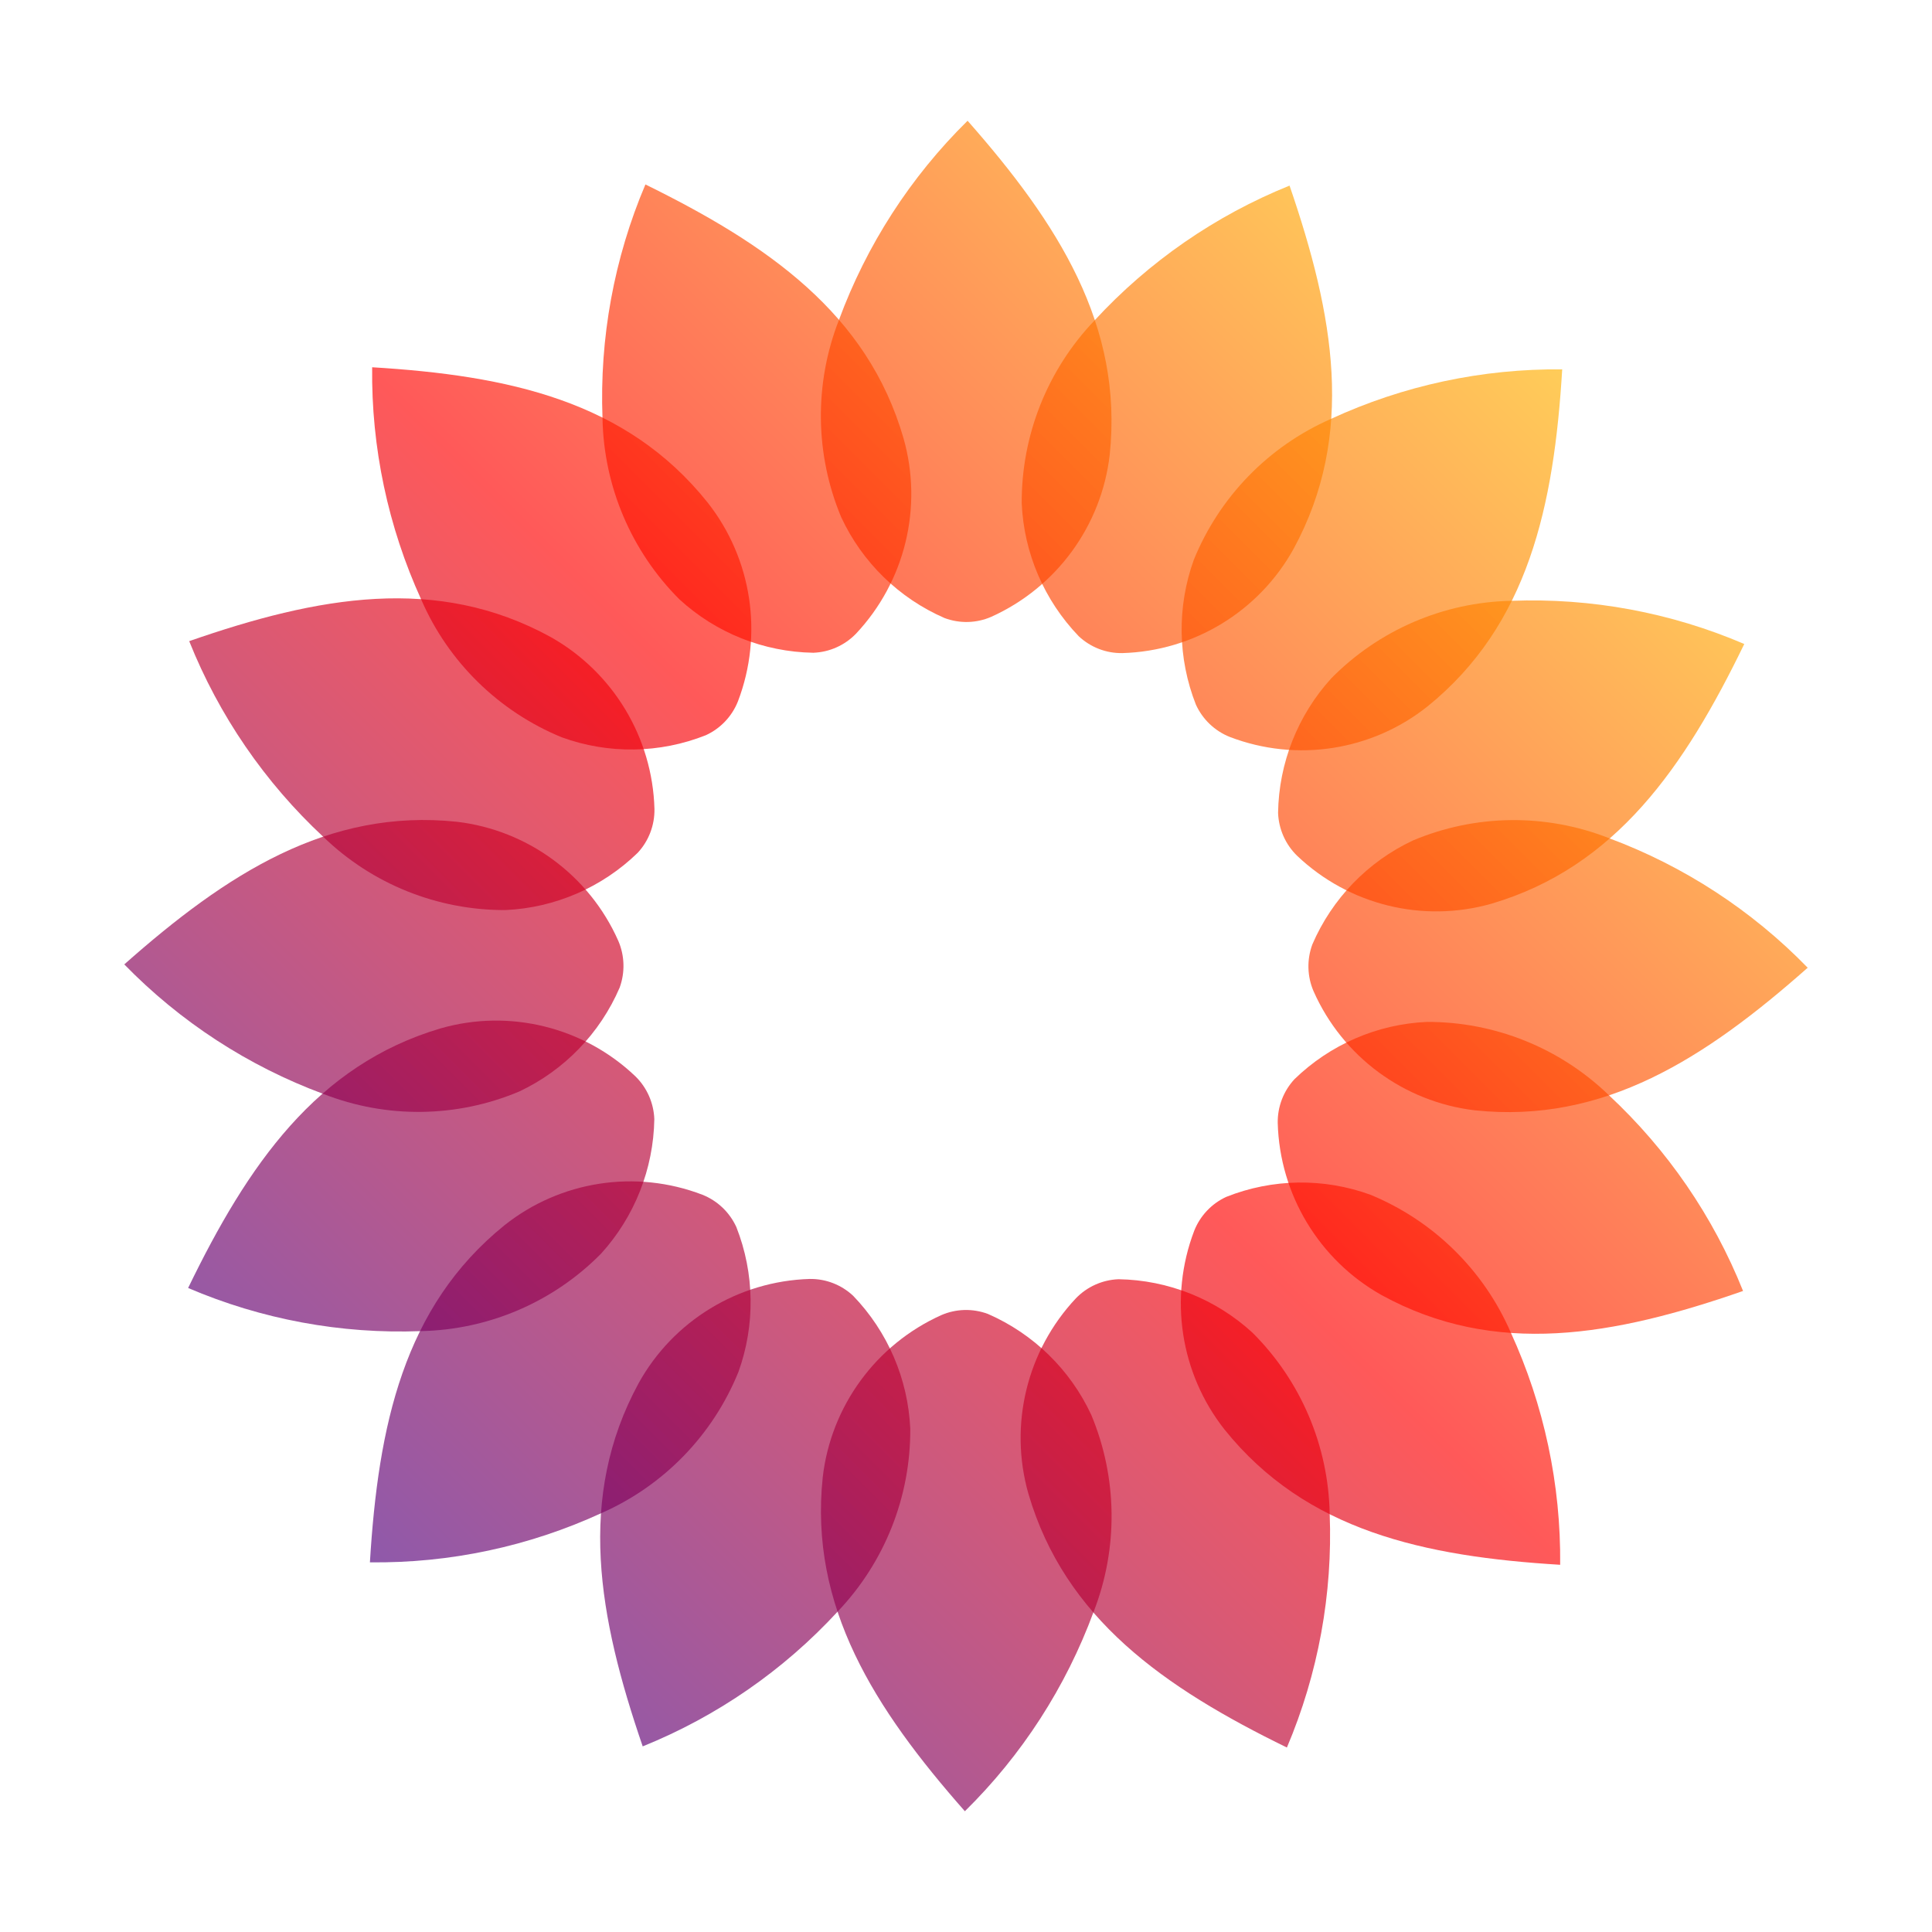
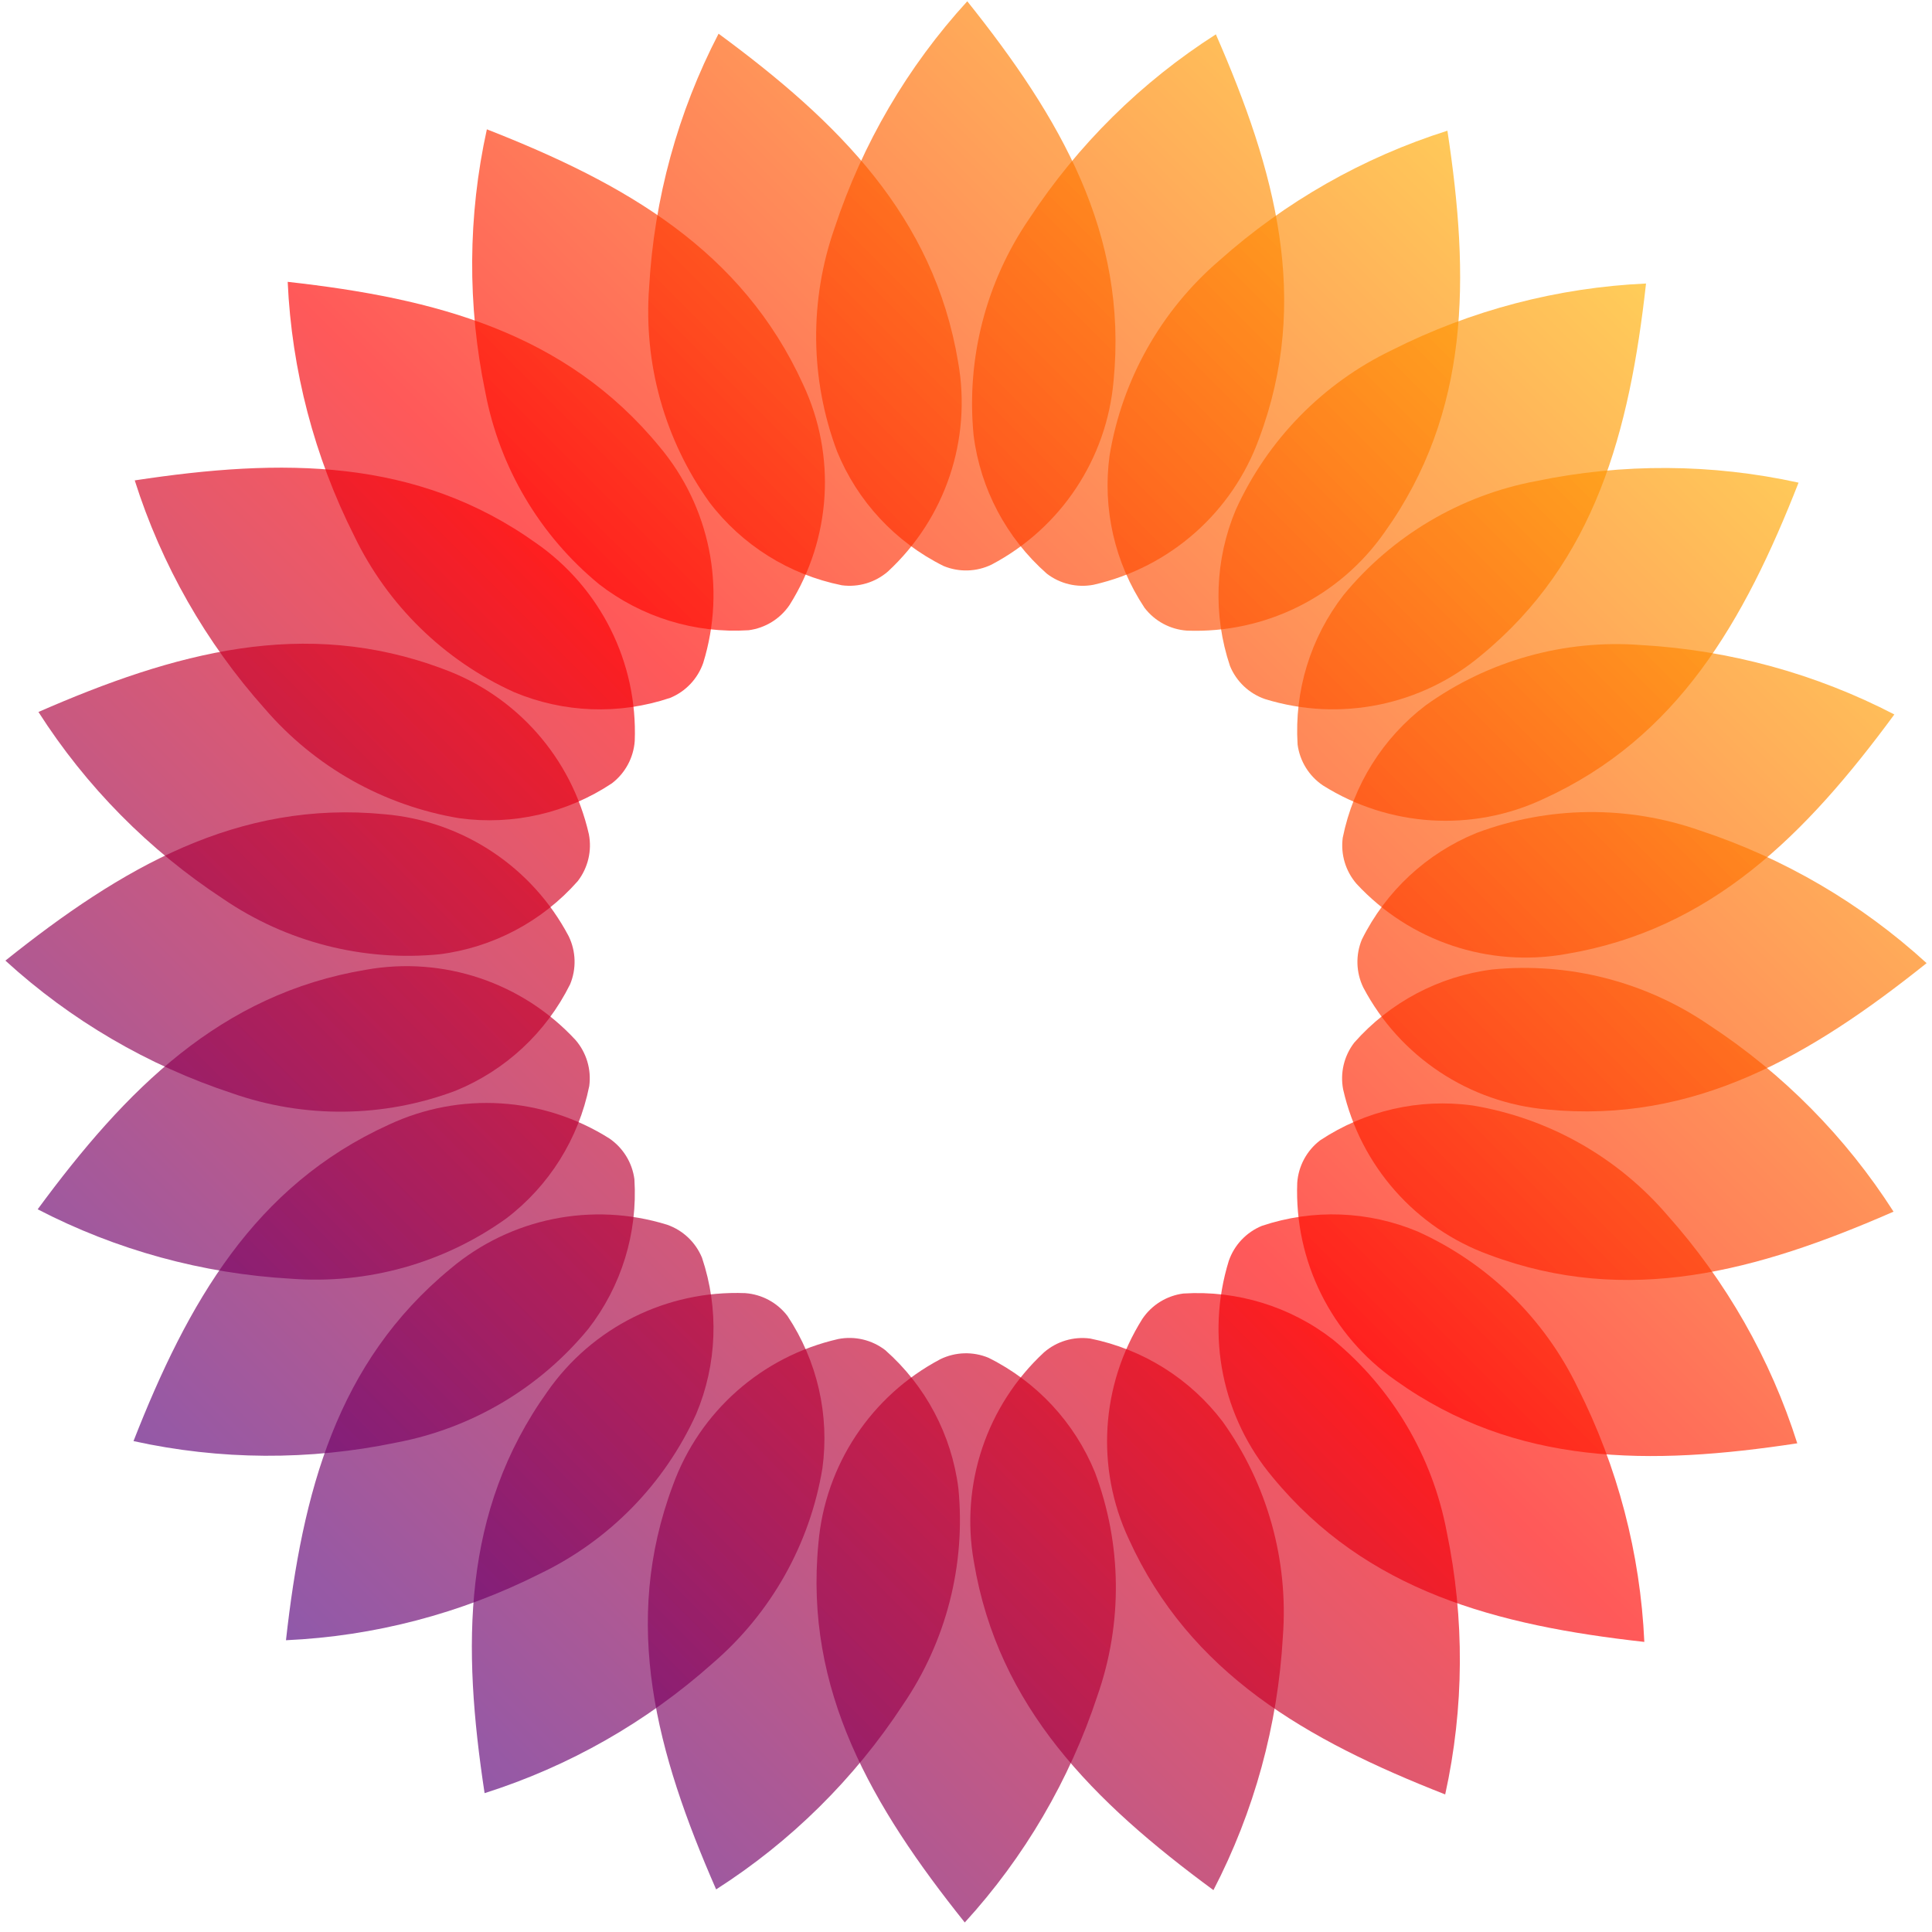
- <svg xmlns="http://www.w3.org/2000/svg" xmlns:xlink="http://www.w3.org/1999/xlink" version="1.1" viewBox="0 0 32 32">
-   <defs>
-     <linearGradient id="b" x2="1" gradientTransform="matrix(25,-25,25,25,0,25)" gradientUnits="userSpaceOnUse">
-       <stop stop-color="#0a00b2" stop-opacity=".65" offset="0" />
-       <stop stop-color="#f00" stop-opacity=".65" offset=".5" />
-       <stop stop-color="#fffc00" stop-opacity=".65" offset="1" />
+ <svg xmlns="http://www.w3.org/2000/svg" xmlns:xlink="http://www.w3.org/1999/xlink" id="svg62" version="1.1" viewBox="0 0 50 50">
+   <defs id="defs11">
+     <linearGradient id="gradient" x1="0" x2="100" y1="100" y2="0" gradientUnits="userSpaceOnUse">
+       <stop id="stop2" offset="0%" stop-color="#0a00b2" />
+       <stop id="stop4" offset="50%" stop-color="red" />
+       <stop id="stop6" offset="100%" stop-color="#fffc00" />
    </linearGradient>
-     <linearGradient id="a" x2="1" gradientTransform="matrix(25,-25,25,25,0,25)" gradientUnits="userSpaceOnUse" xlink:href="#b" />
+     <linearGradient xlink:href="#gradient" id="linearGradient873" x1="0" x2="100" y1="100" y2="0" gradientUnits="userSpaceOnUse" />
+     <linearGradient xlink:href="#gradient" id="linearGradient875" x1="0" x2="100" y1="100" y2="0" gradientUnits="userSpaceOnUse" />
+     <linearGradient xlink:href="#gradient" id="linearGradient877" x1="0" x2="100" y1="100" y2="0" gradientUnits="userSpaceOnUse" />
+     <linearGradient xlink:href="#gradient" id="linearGradient879" x1="0" x2="100" y1="100" y2="0" gradientUnits="userSpaceOnUse" />
+     <linearGradient xlink:href="#gradient" id="linearGradient881" x1="0" x2="100" y1="100" y2="0" gradientUnits="userSpaceOnUse" />
+     <linearGradient xlink:href="#gradient" id="linearGradient883" x1="0" x2="100" y1="100" y2="0" gradientUnits="userSpaceOnUse" />
+     <linearGradient xlink:href="#gradient" id="linearGradient885" x1="0" x2="100" y1="100" y2="0" gradientUnits="userSpaceOnUse" />
+     <linearGradient xlink:href="#gradient" id="linearGradient887" x1="0" x2="100" y1="100" y2="0" gradientUnits="userSpaceOnUse" />
+     <linearGradient xlink:href="#gradient" id="linearGradient889" x1="0" x2="100" y1="100" y2="0" gradientUnits="userSpaceOnUse" />
+     <linearGradient xlink:href="#gradient" id="linearGradient891" x1="0" x2="100" y1="100" y2="0" gradientUnits="userSpaceOnUse" />
+     <linearGradient xlink:href="#gradient" id="linearGradient893" x1="0" x2="100" y1="100" y2="0" gradientUnits="userSpaceOnUse" />
+     <linearGradient xlink:href="#gradient" id="linearGradient895" x1="0" x2="100" y1="100" y2="0" gradientUnits="userSpaceOnUse" />
+     <linearGradient xlink:href="#gradient" id="linearGradient897" x1="0" x2="100" y1="100" y2="0" gradientUnits="userSpaceOnUse" />
+     <linearGradient xlink:href="#gradient" id="linearGradient899" x1="0" x2="100" y1="100" y2="0" gradientUnits="userSpaceOnUse" />
+     <linearGradient xlink:href="#gradient" id="linearGradient901" x1="0" x2="100" y1="100" y2="0" gradientUnits="userSpaceOnUse" />
+     <linearGradient xlink:href="#gradient" id="linearGradient903" x1="0" x2="100" y1="100" y2="0" gradientUnits="userSpaceOnUse" />
+     <linearGradient xlink:href="#gradient" id="linearGradient905" x1="0" x2="100" y1="100" y2="0" gradientUnits="userSpaceOnUse" />
+     <linearGradient xlink:href="#gradient" id="linearGradient907" x1="0" x2="100" y1="100" y2="0" gradientUnits="userSpaceOnUse" />
+     <linearGradient xlink:href="#gradient" id="linearGradient909" x1="0" x2="100" y1="100" y2="0" gradientUnits="userSpaceOnUse" />
+     <linearGradient xlink:href="#gradient" id="linearGradient911" x1="0" x2="100" y1="100" y2="0" gradientUnits="userSpaceOnUse" />
+     <linearGradient xlink:href="#gradient" id="linearGradient913" x1="0" x2="100" y1="100" y2="0" gradientUnits="userSpaceOnUse" />
+     <linearGradient xlink:href="#gradient" id="linearGradient915" x1="0" x2="100" y1="100" y2="0" gradientUnits="userSpaceOnUse" />
+     <linearGradient xlink:href="#gradient" id="linearGradient917" x1="0" x2="100" y1="100" y2="0" gradientUnits="userSpaceOnUse" />
+     <linearGradient xlink:href="#gradient" id="linearGradient919" x1="0" x2="100" y1="100" y2="0" gradientUnits="userSpaceOnUse" />
+     <linearGradient xlink:href="#gradient" id="linearGradient921" x1="0" x2="100" y1="100" y2="0" gradientUnits="userSpaceOnUse" />
+     <style id="style9">.petal{opacity:.65}</style>
  </defs>
-   <g transform="matrix(1.1248 0 0 1.1248 2.0293 2.0259)" clip-rule="evenodd" fill="url(#a)" stroke-linejoin="round" stroke-miterlimit="2">
-     <path d="m7.068 4.359c0.018 1.001 0.424 1.957 1.132 2.665 0.539 0.495 1.241 0.775 1.973 0.787 0.238-9e-3 0.463-0.11 0.628-0.281 0.722-0.768 0.988-1.862 0.7-2.876-0.531-1.839-2.001-2.854-3.801-3.739-0.462 1.087-0.677 2.264-0.632 3.444z" />
-     <path d="m4.4 7.031c0.399 0.918 1.142 1.645 2.068 2.025 0.687 0.25 1.443 0.239 2.122-0.031 0.216-0.099 0.386-0.279 0.473-0.5 0.375-0.984 0.206-2.097-0.446-2.925-1.197-1.5-2.939-1.872-4.941-1.993-0.014 1.181 0.234 2.35 0.724 3.424z" />
-     <path d="m2.959 10.524c0.718 0.694 1.68 1.08 2.679 1.076 0.731-0.033 1.425-0.334 1.949-0.844 0.162-0.175 0.25-0.406 0.246-0.645-0.029-1.052-0.61-2.015-1.527-2.531-1.675-0.919-3.428-0.6-5.324 0.06 0.438 1.095 1.113 2.08 1.977 2.884z" />
-     <path d="m2.956 14.307c0.929 0.365 1.965 0.353 2.885-0.035 0.663-0.312 1.189-0.856 1.479-1.529 0.082-0.224 0.075-0.472-0.02-0.691-0.426-0.961-1.33-1.628-2.374-1.752-1.9-0.2-3.394 0.766-4.9 2.1 0.823 0.845 1.824 1.497 2.93 1.907z" />
-     <path d="m4.394 17.8c0.999-0.02 1.952-0.429 2.653-1.141 0.493-0.543 0.772-1.247 0.784-1.981-9e-3 -0.238-0.109-0.465-0.28-0.631-0.761-0.725-1.852-0.994-2.863-0.706-1.831 0.54-2.844 2.013-3.722 3.824 1.081 0.463 2.252 0.68 3.428 0.635z" />
-     <path d="m7.054 20.479c0.917-0.404 1.64-1.15 2.016-2.079 0.249-0.691 0.238-1.449-0.031-2.132-0.099-0.217-0.278-0.388-0.5-0.476-0.981-0.377-2.092-0.205-2.914 0.449-1.486 1.2-1.86 2.953-1.982 4.964 1.177 0.014 2.342-0.234 3.411-0.726z" />
-     <path d="m10.531 21.93c0.691-0.725 1.075-1.69 1.069-2.692-0.033-0.733-0.332-1.43-0.841-1.958-0.174-0.163-0.404-0.252-0.642-0.248-1.05 0.032-2.008 0.616-2.517 1.535-0.914 1.683-0.594 3.443 0.06 5.348 1.092-0.441 2.073-1.119 2.871-1.985z" />
-     <path d="m14.3 21.933c0.364-0.934 0.352-1.975-0.035-2.9-0.309-0.664-0.85-1.193-1.522-1.486-0.223-0.083-0.469-0.077-0.687 0.018-0.96 0.432-1.625 1.341-1.745 2.387-0.2 1.906 0.763 3.409 2.093 4.918 0.841-0.827 1.488-1.83 1.896-2.937z" />
-     <path d="m17.776 20.489c-0.019-1.002-0.426-1.958-1.136-2.665-0.539-0.495-1.241-0.776-1.973-0.788-0.238 9e-3 -0.463 0.11-0.628 0.281-0.722 0.768-0.988 1.862-0.7 2.876 0.538 1.839 2 2.857 3.807 3.739 0.461-1.087 0.676-2.263 0.63-3.443z" />
-     <path d="m20.441 17.817c-0.399-0.918-1.14-1.644-2.065-2.025-0.687-0.25-1.443-0.239-2.122 0.031-0.216 0.099-0.386 0.279-0.473 0.5-0.376 0.985-0.206 2.099 0.447 2.927 1.2 1.493 2.94 1.869 4.942 1.991 0.012-1.181-0.237-2.35-0.729-3.424z" />
-     <path d="m21.885 14.324c-0.718-0.694-1.68-1.081-2.679-1.077-0.731 0.033-1.425 0.334-1.949 0.844-0.162 0.175-0.25 0.406-0.246 0.645 0.029 1.053 0.61 2.017 1.528 2.533 1.675 0.919 3.428 0.6 5.324-0.06-0.438-1.096-1.114-2.081-1.978-2.885z" />
-     <path d="m21.888 10.541c-0.93-0.366-1.967-0.354-2.888 0.035-0.663 0.312-1.189 0.856-1.479 1.529-0.083 0.224-0.077 0.472 0.018 0.691 0.426 0.962 1.331 1.63 2.376 1.753 1.9 0.2 3.394-0.767 4.9-2.1-0.822-0.845-1.822-1.497-2.927-1.908z" />
-     <path d="m20.451 7.046c-0.998 0.02-1.95 0.43-2.651 1.141-0.494 0.543-0.773 1.248-0.784 1.982 9e-3 0.238 0.109 0.465 0.28 0.631 0.761 0.725 1.852 0.994 2.863 0.706 1.831-0.54 2.844-2.013 3.722-3.824-1.082-0.464-2.254-0.681-3.43-0.636z" />
-     <path d="m17.791 4.369c-0.916 0.403-1.639 1.147-2.016 2.074-0.249 0.691-0.238 1.449 0.031 2.132 0.099 0.217 0.278 0.388 0.5 0.476 0.981 0.376 2.091 0.204 2.912-0.451 1.482-1.2 1.861-2.951 1.982-4.962-1.176-0.012-2.341 0.237-3.409 0.731z" />
-     <path d="m14.313 2.918c-0.692 0.724-1.077 1.69-1.072 2.692 0.032 0.733 0.331 1.429 0.84 1.958 0.174 0.163 0.404 0.252 0.642 0.248 1.052-0.03 2.013-0.615 2.522-1.536 0.914-1.683 0.594-3.443-0.06-5.348-1.093 0.441-2.074 1.12-2.872 1.986z" />
-     <path d="m10.548 2.915c-0.364 0.934-0.352 1.975 0.035 2.9 0.309 0.664 0.851 1.193 1.522 1.485 0.223 0.083 0.469 0.077 0.687-0.018 0.96-0.432 1.625-1.341 1.745-2.387 0.2-1.906-0.763-3.409-2.093-4.918-0.841 0.828-1.488 1.831-1.896 2.938z" />
+   <g id="petals" fill="url(#linearGradient921)" transform="matrix(.5 0 0 .5 0 .026)">
+     <path id="path13" fill="url(#linearGradient873)" d="M33.6 14.8a16.938 16.938 0 0 0 3.116 11.142 11.457 11.457 0 0 0 6.858 4.3 3.033 3.033 0 0 0 2.385-.713 11.924 11.924 0 0 0 3.634-10.837c-1.257-7.54-6.19-12.43-12.4-17A32.468 32.468 0 0 0 33.6 14.8z" class="petal" opacity=".65" />
+     <path id="path15" fill="url(#linearGradient875)" d="M25.117 20.232a16.938 16.938 0 0 0 5.893 9.956 11.457 11.457 0 0 0 7.738 2.381 3.033 3.033 0 0 0 2.119-1.306 11.924 11.924 0 0 0 .705-11.409C38.406 12.9 32.376 9.449 25.2 6.642a32.468 32.468 0 0 0-.083 13.59z" class="petal" opacity=".65" />
+     <path id="path17" fill="url(#linearGradient877)" d="M18.329 27.677a16.937 16.937 0 0 0 8.271 8.092 11.457 11.457 0 0 0 8.09.3 3.033 3.033 0 0 0 1.709-1.81 11.924 11.924 0 0 0-2.271-11.2c-4.859-5.9-11.576-7.67-19.237-8.523a32.466 32.466 0 0 0 3.438 13.141z" class="petal" opacity=".65" />
+     <path id="path19" fill="url(#linearGradient879)" d="M13.7 36.626A16.938 16.938 0 0 0 23.781 42.3a11.457 11.457 0 0 0 7.891-1.807 3.033 3.033 0 0 0 1.182-2.193 11.924 11.924 0 0 0-5.093-10.233c-6.221-4.443-13.167-4.412-20.787-3.254A32.468 32.468 0 0 0 13.7 36.626z" class="petal" opacity=".65" />
+     <path id="path21" fill="url(#linearGradient881)" d="M11.543 46.468a16.938 16.938 0 0 0 11.208 2.873 11.457 11.457 0 0 0 7.155-3.788 3.034 3.034 0 0 0 .575-2.422 11.924 11.924 0 0 0-7.568-8.566c-7.16-2.681-13.861-.854-20.923 2.235a32.468 32.468 0 0 0 9.553 9.668z" class="petal" opacity=".65" />
+     <path id="path23" fill="url(#linearGradient883)" d="M12.008 56.532a16.938 16.938 0 0 0 11.569-.126 11.457 11.457 0 0 0 5.931-5.51 3.033 3.033 0 0 0-.072-2.488 11.924 11.924 0 0 0-9.527-6.315C12.3 41.356 6.3 44.855.279 49.669a32.467 32.467 0 0 0 11.729 6.863z" class="petal" opacity=".65" />
+     <path id="path25" fill="url(#linearGradient885)" d="M15.062 66.134A16.938 16.938 0 0 0 26.2 63.018a11.457 11.457 0 0 0 4.3-6.858 3.033 3.033 0 0 0-.713-2.385 11.924 11.924 0 0 0-10.837-3.634c-7.54 1.257-12.43 6.19-17 12.4a32.468 32.468 0 0 0 13.112 3.593z" class="petal" opacity=".65" />
+     <path id="path27" fill="url(#linearGradient887)" d="M20.5 74.618a16.938 16.938 0 0 0 9.956-5.893 11.457 11.457 0 0 0 2.381-7.738 3.033 3.033 0 0 0-1.306-2.119 11.925 11.925 0 0 0-11.409-.705c-6.958 3.166-10.4 9.2-13.212 16.376a32.466 32.466 0 0 0 13.59.079z" class="petal" opacity=".65" />
+     <path id="path29" fill="url(#linearGradient889)" d="M27.943 81.406a16.938 16.938 0 0 0 8.092-8.269 11.457 11.457 0 0 0 .3-8.09 3.033 3.033 0 0 0-1.81-1.709 11.924 11.924 0 0 0-11.2 2.271c-5.9 4.859-7.67 11.576-8.523 19.237a32.467 32.467 0 0 0 13.141-3.44z" class="petal" opacity=".65" />
+     <path id="path31" fill="url(#linearGradient891)" d="M36.891 86.035a16.938 16.938 0 0 0 5.676-10.082 11.457 11.457 0 0 0-1.807-7.891 3.033 3.033 0 0 0-2.191-1.182 11.924 11.924 0 0 0-10.233 5.094c-4.443 6.221-4.412 13.167-3.254 20.787a32.467 32.467 0 0 0 11.809-6.726z" class="petal" opacity=".65" />
+     <path id="path33" fill="url(#linearGradient893)" d="M46.733 88.191a16.937 16.937 0 0 0 2.873-11.207 11.457 11.457 0 0 0-3.788-7.155 3.033 3.033 0 0 0-2.422-.575 11.924 11.924 0 0 0-8.566 7.568c-2.681 7.159-.854 13.86 2.237 20.921a32.465 32.465 0 0 0 9.666-9.552z" class="petal" opacity=".65" />
+     <path id="path35" fill="url(#linearGradient895)" d="M56.8 87.726a16.937 16.937 0 0 0-.125-11.569 11.457 11.457 0 0 0-5.511-5.931 3.033 3.033 0 0 0-2.488.072 11.924 11.924 0 0 0-6.315 9.528c-.737 7.609 2.762 13.609 7.576 19.629A32.466 32.466 0 0 0 56.8 87.726z" class="petal" opacity=".65" />
+     <path id="path37" fill="url(#linearGradient897)" d="M66.4 84.672a16.938 16.938 0 0 0-3.116-11.142 11.457 11.457 0 0 0-6.858-4.3 3.033 3.033 0 0 0-2.385.713 11.924 11.924 0 0 0-3.634 10.837c1.257 7.54 6.19 12.43 12.4 17A32.468 32.468 0 0 0 66.4 84.672z" class="petal" opacity=".65" />
+     <path id="path39" fill="url(#linearGradient899)" d="M74.883 79.237a16.937 16.937 0 0 0-5.893-9.956 11.456 11.456 0 0 0-7.738-2.381 3.033 3.033 0 0 0-2.119 1.306 11.924 11.924 0 0 0-.705 11.409c3.166 6.958 9.2 10.4 16.375 13.212a32.468 32.468 0 0 0 .08-13.59z" class="petal" opacity=".65" />
+     <path id="path41" fill="url(#linearGradient901)" d="M81.671 71.792A16.938 16.938 0 0 0 73.4 63.7a11.457 11.457 0 0 0-8.09-.3 3.033 3.033 0 0 0-1.708 1.81 11.924 11.924 0 0 0 2.271 11.2c4.859 5.9 11.576 7.67 19.237 8.523a32.466 32.466 0 0 0-3.439-13.141z" class="petal" opacity=".65" />
+     <path id="path43" fill="url(#linearGradient903)" d="M86.3 62.843a16.938 16.938 0 0 0-10.082-5.676 11.457 11.457 0 0 0-7.891 1.807 3.033 3.033 0 0 0-1.182 2.191A11.924 11.924 0 0 0 72.239 71.4c6.221 4.443 13.167 4.412 20.787 3.254A32.467 32.467 0 0 0 86.3 62.843z" class="petal" opacity=".65" />
+     <path id="path45" fill="url(#linearGradient905)" d="M88.457 53a16.938 16.938 0 0 0-11.207-2.873 11.457 11.457 0 0 0-7.155 3.788 3.033 3.033 0 0 0-.574 2.422 11.925 11.925 0 0 0 7.567 8.563c7.158 2.681 13.86.854 20.921-2.237A32.467 32.467 0 0 0 88.457 53z" class="petal" opacity=".65" />
+     <path id="path47" fill="url(#linearGradient907)" d="M87.992 42.936a16.938 16.938 0 0 0-11.569.126 11.457 11.457 0 0 0-5.931 5.511 3.033 3.033 0 0 0 .072 2.488 11.924 11.924 0 0 0 9.527 6.315c7.609.737 13.609-2.762 19.63-7.576a32.468 32.468 0 0 0-11.729-6.864z" class="petal" opacity=".65" />
+     <path id="path49" fill="url(#linearGradient909)" d="M84.938 33.335A16.938 16.938 0 0 0 73.8 36.451a11.457 11.457 0 0 0-4.3 6.858 3.033 3.033 0 0 0 .714 2.385 11.924 11.924 0 0 0 10.837 3.634c7.54-1.257 12.43-6.19 17-12.4a32.466 32.466 0 0 0-13.113-3.593z" class="petal" opacity=".65" />
+     <path id="path51" fill="url(#linearGradient911)" d="M79.5 24.851a16.938 16.938 0 0 0-9.956 5.893 11.457 11.457 0 0 0-2.381 7.738 3.033 3.033 0 0 0 1.309 2.118 11.924 11.924 0 0 0 11.409.705c6.958-3.166 10.4-9.2 13.212-16.375a32.468 32.468 0 0 0-13.593-.079z" class="petal" opacity=".65" />
+     <path id="path53" fill="url(#linearGradient913)" d="M72.057 18.063a16.938 16.938 0 0 0-8.092 8.269 11.457 11.457 0 0 0-.3 8.09 3.033 3.033 0 0 0 1.81 1.709 11.924 11.924 0 0 0 11.2-2.271c5.9-4.859 7.67-11.576 8.523-19.237a32.467 32.467 0 0 0-13.141 3.44z" class="petal" opacity=".65" />
+     <path id="path55" fill="url(#linearGradient915)" d="M63.109 13.434a16.937 16.937 0 0 0-5.676 10.082 11.457 11.457 0 0 0 1.807 7.891 3.033 3.033 0 0 0 2.191 1.182A11.924 11.924 0 0 0 71.664 27.5c4.443-6.221 4.412-13.167 3.254-20.787a32.466 32.466 0 0 0-11.809 6.721z" class="petal" opacity=".65" />
+     <path id="path57" fill="url(#linearGradient917)" d="M53.267 11.278a16.937 16.937 0 0 0-2.873 11.207 11.456 11.456 0 0 0 3.788 7.155 3.033 3.033 0 0 0 2.422.575 11.924 11.924 0 0 0 8.566-7.568c2.681-7.159.854-13.86-2.237-20.921a32.466 32.466 0 0 0-9.666 9.552z" class="petal" opacity=".65" />
+     <path id="path59" fill="url(#linearGradient919)" d="M43.2 11.743a16.938 16.938 0 0 0 .126 11.569 11.457 11.457 0 0 0 5.511 5.931 3.033 3.033 0 0 0 2.488-.072 11.924 11.924 0 0 0 6.315-9.528c.739-7.609-2.76-13.609-7.574-19.629A32.468 32.468 0 0 0 43.2 11.743z" class="petal" opacity=".65" />
  </g>
</svg>
